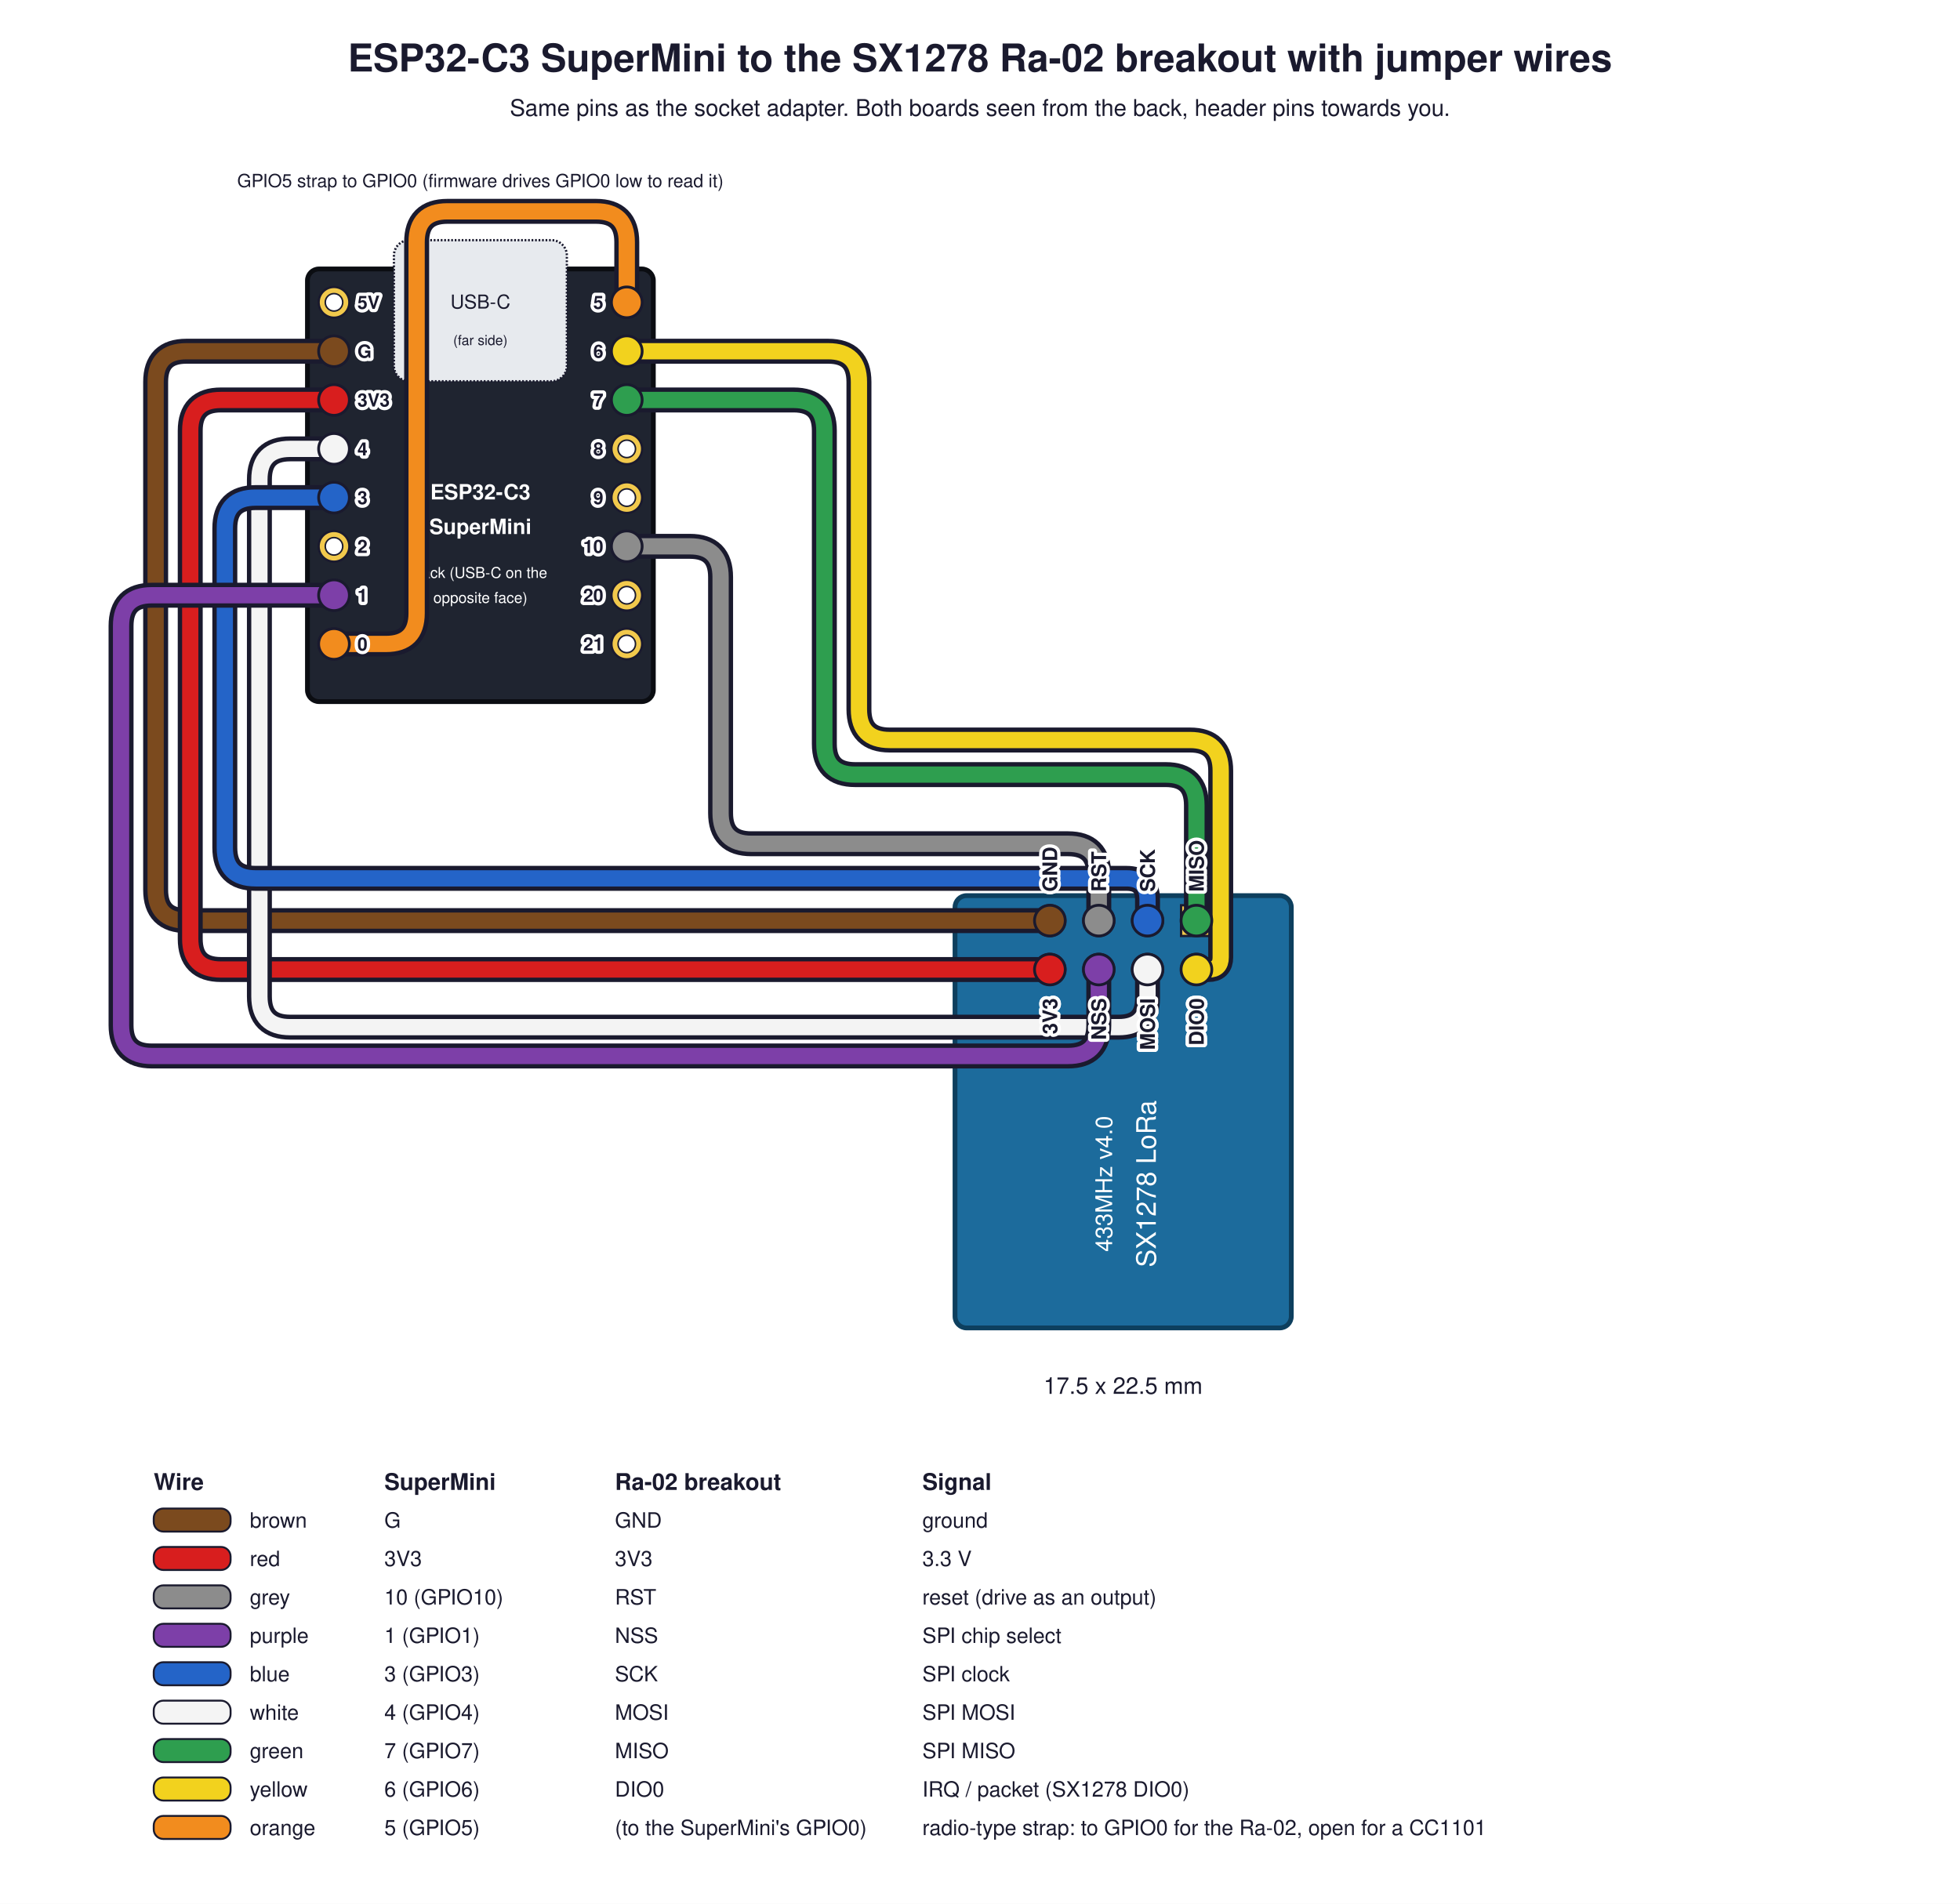
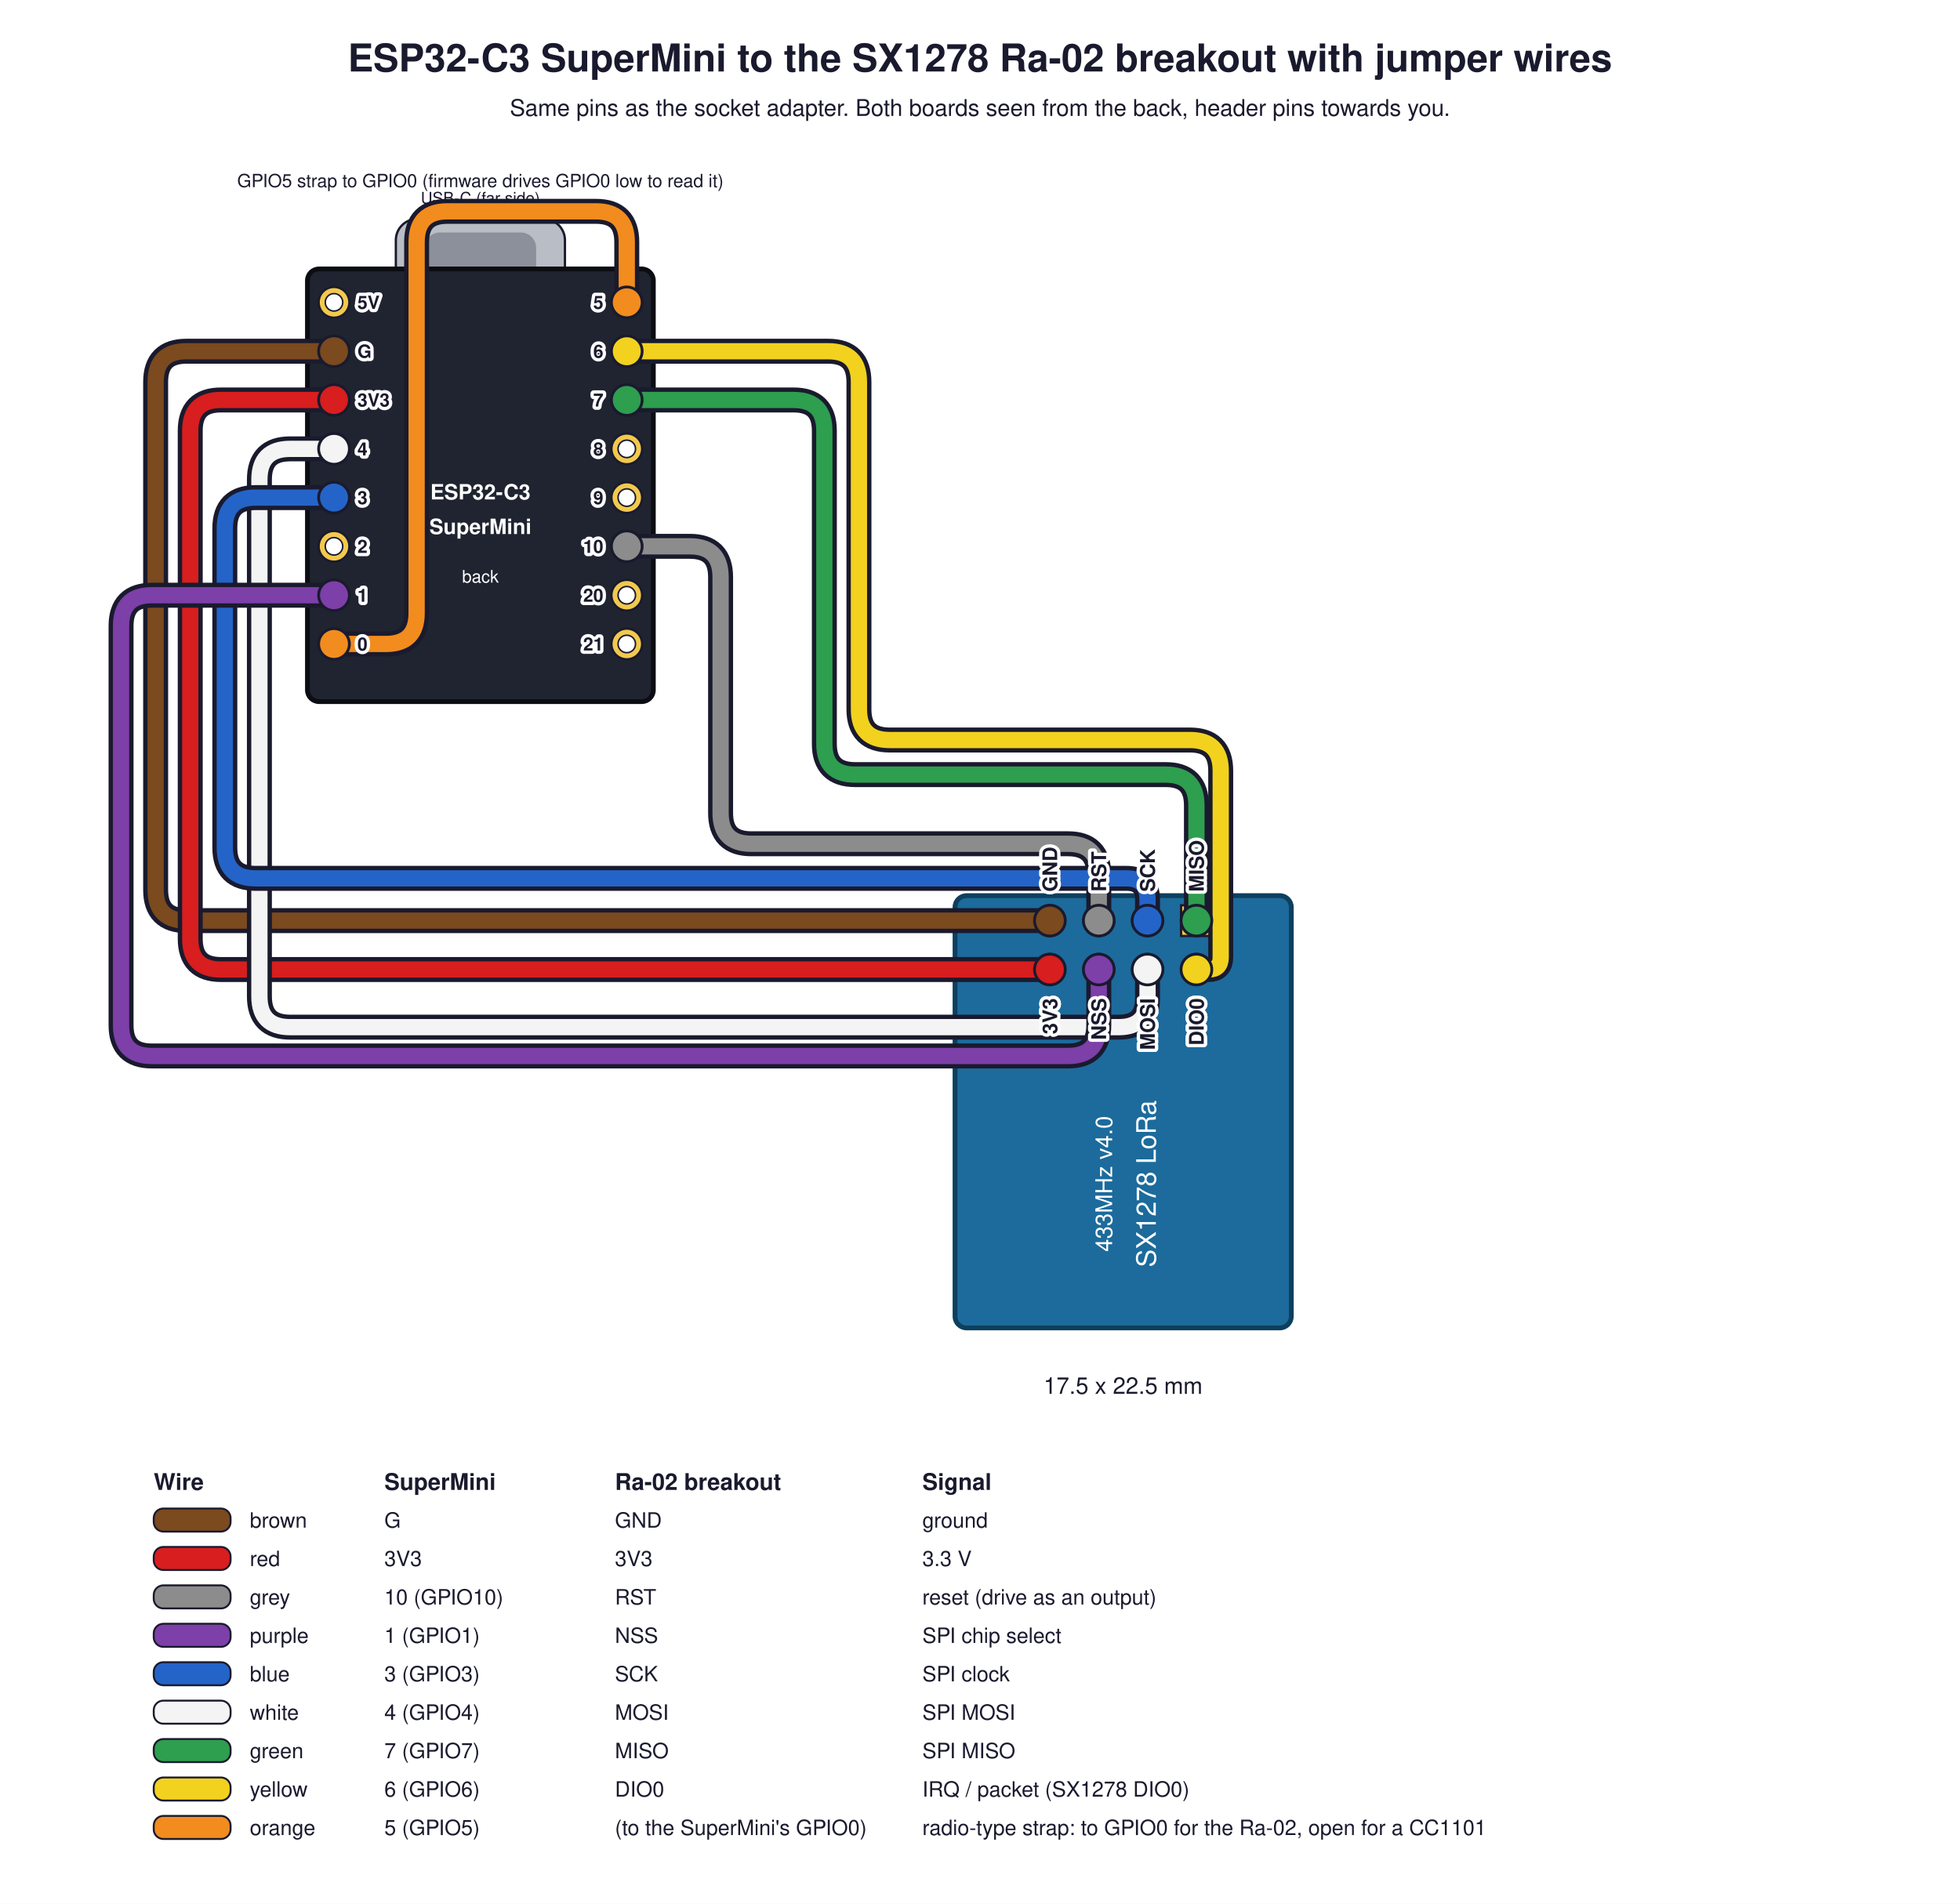
<svg xmlns="http://www.w3.org/2000/svg" width="1122" height="1090" viewBox="0 0 1122 1090">
  <rect width="100%" height="100%" fill="#ffffff" />
  <text x="561.0" y="33.0" font-size="22.0" font-family="Helvetica, Arial, sans-serif" font-weight="bold" fill="#1a1a2e" text-anchor="middle" dy="0.36em">ESP32-C3 SuperMini to the SX1278 Ra-02 breakout with jumper wires</text>
  <text x="561.0" y="61.6" font-size="13.2" font-family="Helvetica, Arial, sans-serif" fill="#1a1a2e" text-anchor="middle" dy="0.36em">Same pins as the socket adapter. Both boards seen from the back, header pins towards you.</text>
  <g transform="translate(546.7 512.8)">
    <text x="96.2" y="0.0" font-size="0.0" font-family="Helvetica, Arial, sans-serif" font-weight="bold" fill="#1a1a2e" text-anchor="middle" />
    <rect x="0.0" y="0.0" width="192.5" height="247.5" rx="6.6" fill="#1c6b9c" stroke="#0d3f5e" stroke-width="2.75" />
    <text x="96.2" y="280.5" font-size="13.2" font-family="Helvetica, Arial, sans-serif" font-weight="normal" fill="#1a1a2e" text-anchor="middle" dy="0.36em">17.5 x 22.5 mm</text>
    <text x="109.4" y="165.0" font-size="15.4" font-family="Helvetica, Arial, sans-serif" font-weight="normal" fill="#ffffff" text-anchor="middle" dy="0.36em" transform="rotate(-90 109.4 165.0)">SX1278 LoRa</text>
    <text x="85.2" y="165.0" font-size="13.2" font-family="Helvetica, Arial, sans-serif" font-weight="normal" fill="#ffffff" text-anchor="middle" dy="0.36em" transform="rotate(-90 85.2 165.0)">433MHz v4.0</text>
    <rect x="129.4" y="5.5" width="17.6" height="17.6" rx="0.0" fill="#f2c94c" stroke="#1a1a2e" stroke-width="1.32" />
    <circle cx="138.2" cy="14.3" r="5.0" fill="#ffffff" stroke="#1a1a2e" stroke-width="0.88" />
    <text x="138.2" y="14.3" font-size="8.2" font-family="Helvetica, Arial, sans-serif" font-weight="bold" fill="#1a1a2e" text-anchor="middle" dy="0.36em">1</text>
    <text x="138.2" y="-2.2" font-size="11.6" font-family="Helvetica, Arial, sans-serif" font-weight="bold" fill="#1a1a2e" text-anchor="start" dy="0.36em" transform="rotate(-90 138.2 -2.2)" stroke="#ffffff" stroke-width="3.8" paint-order="stroke" stroke-linejoin="round">MISO</text>
    <circle cx="138.2" cy="42.2" r="8.8" fill="#f2c94c" stroke="#1a1a2e" stroke-width="1.32" />
    <circle cx="138.2" cy="42.2" r="5.0" fill="#ffffff" stroke="#1a1a2e" stroke-width="0.88" />
    <text x="138.2" y="42.2" font-size="8.2" font-family="Helvetica, Arial, sans-serif" font-weight="bold" fill="#1a1a2e" text-anchor="middle" dy="0.36em">2</text>
    <text x="138.2" y="58.7" font-size="11.6" font-family="Helvetica, Arial, sans-serif" font-weight="bold" fill="#1a1a2e" text-anchor="end" dy="0.36em" transform="rotate(-90 138.2 58.7)" stroke="#ffffff" stroke-width="3.8" paint-order="stroke" stroke-linejoin="round">DIO0</text>
    <circle cx="110.2" cy="14.3" r="8.8" fill="#f2c94c" stroke="#1a1a2e" stroke-width="1.32" />
    <circle cx="110.2" cy="14.3" r="5.0" fill="#ffffff" stroke="#1a1a2e" stroke-width="0.88" />
    <text x="110.2" y="14.3" font-size="8.2" font-family="Helvetica, Arial, sans-serif" font-weight="bold" fill="#1a1a2e" text-anchor="middle" dy="0.36em">3</text>
    <text x="110.2" y="-2.2" font-size="11.6" font-family="Helvetica, Arial, sans-serif" font-weight="bold" fill="#1a1a2e" text-anchor="start" dy="0.36em" transform="rotate(-90 110.2 -2.2)" stroke="#ffffff" stroke-width="3.8" paint-order="stroke" stroke-linejoin="round">SCK</text>
    <circle cx="110.2" cy="42.2" r="8.8" fill="#f2c94c" stroke="#1a1a2e" stroke-width="1.32" />
    <circle cx="110.2" cy="42.2" r="5.0" fill="#ffffff" stroke="#1a1a2e" stroke-width="0.88" />
    <text x="110.2" y="42.2" font-size="8.2" font-family="Helvetica, Arial, sans-serif" font-weight="bold" fill="#1a1a2e" text-anchor="middle" dy="0.36em">4</text>
    <text x="110.2" y="58.7" font-size="11.6" font-family="Helvetica, Arial, sans-serif" font-weight="bold" fill="#1a1a2e" text-anchor="end" dy="0.36em" transform="rotate(-90 110.2 58.7)" stroke="#ffffff" stroke-width="3.8" paint-order="stroke" stroke-linejoin="round">MOSI</text>
    <circle cx="82.3" cy="14.3" r="8.8" fill="#f2c94c" stroke="#1a1a2e" stroke-width="1.32" />
    <circle cx="82.3" cy="14.3" r="5.0" fill="#ffffff" stroke="#1a1a2e" stroke-width="0.88" />
    <text x="82.3" y="14.3" font-size="8.2" font-family="Helvetica, Arial, sans-serif" font-weight="bold" fill="#1a1a2e" text-anchor="middle" dy="0.36em">5</text>
    <text x="82.3" y="-2.2" font-size="11.6" font-family="Helvetica, Arial, sans-serif" font-weight="bold" fill="#1a1a2e" text-anchor="start" dy="0.36em" transform="rotate(-90 82.3 -2.2)" stroke="#ffffff" stroke-width="3.8" paint-order="stroke" stroke-linejoin="round">RST</text>
    <circle cx="82.3" cy="42.2" r="8.8" fill="#f2c94c" stroke="#1a1a2e" stroke-width="1.32" />
    <circle cx="82.3" cy="42.2" r="5.0" fill="#ffffff" stroke="#1a1a2e" stroke-width="0.88" />
    <text x="82.3" y="42.2" font-size="8.2" font-family="Helvetica, Arial, sans-serif" font-weight="bold" fill="#1a1a2e" text-anchor="middle" dy="0.36em">6</text>
    <text x="82.3" y="58.7" font-size="11.6" font-family="Helvetica, Arial, sans-serif" font-weight="bold" fill="#1a1a2e" text-anchor="end" dy="0.36em" transform="rotate(-90 82.3 58.7)" stroke="#ffffff" stroke-width="3.8" paint-order="stroke" stroke-linejoin="round">NSS</text>
    <circle cx="54.3" cy="14.3" r="8.8" fill="#f2c94c" stroke="#1a1a2e" stroke-width="1.32" />
    <circle cx="54.3" cy="14.3" r="5.0" fill="#ffffff" stroke="#1a1a2e" stroke-width="0.88" />
    <text x="54.3" y="14.3" font-size="8.2" font-family="Helvetica, Arial, sans-serif" font-weight="bold" fill="#1a1a2e" text-anchor="middle" dy="0.36em">7</text>
    <text x="54.3" y="-2.2" font-size="11.6" font-family="Helvetica, Arial, sans-serif" font-weight="bold" fill="#1a1a2e" text-anchor="start" dy="0.36em" transform="rotate(-90 54.3 -2.2)" stroke="#ffffff" stroke-width="3.8" paint-order="stroke" stroke-linejoin="round">GND</text>
    <circle cx="54.3" cy="42.2" r="8.8" fill="#f2c94c" stroke="#1a1a2e" stroke-width="1.32" />
    <circle cx="54.3" cy="42.2" r="5.0" fill="#ffffff" stroke="#1a1a2e" stroke-width="0.88" />
    <text x="54.3" y="42.2" font-size="8.2" font-family="Helvetica, Arial, sans-serif" font-weight="bold" fill="#1a1a2e" text-anchor="middle" dy="0.36em">8</text>
    <text x="54.3" y="58.7" font-size="11.6" font-family="Helvetica, Arial, sans-serif" font-weight="bold" fill="#1a1a2e" text-anchor="end" dy="0.36em" transform="rotate(-90 54.3 58.7)" stroke="#ffffff" stroke-width="3.8" paint-order="stroke" stroke-linejoin="round">3V3</text>
  </g>
  <g transform="translate(176.0 154.0)">
    <text x="99.0" y="0.0" font-size="0.0" font-family="Helvetica, Arial, sans-serif" font-weight="bold" fill="#1a1a2e" text-anchor="middle" />
+     <rect x="50.6" y="-28.6" width="96.8" height="57.2" rx="12.1" fill="#b9bdc5" stroke="#1a1a2e" stroke-width="1.32" />
+     <rect x="67.1" y="-20.9" width="63.8" height="49.5" rx="8.8" fill="#8b909a" stroke="none" stroke-width="0.00" />
    <rect x="0.0" y="0.0" width="198.0" height="247.7" rx="6.6" fill="#1f2430" stroke="#0b0d12" stroke-width="2.75" />
-     <rect x="49.5" y="-16.5" width="99.0" height="80.8" rx="8.8" fill="#e7eaee" stroke="#1a1a2e" stroke-width="1.32" stroke-dasharray="1 1" />
-     <text x="99.0" y="18.7" font-size="11.0" font-family="Helvetica, Arial, sans-serif" font-weight="normal" fill="#1a1a2e" text-anchor="middle" dy="0.36em">USB-C</text>
-     <text x="99.0" y="40.7" font-size="7.9" font-family="Helvetica, Arial, sans-serif" font-weight="normal" fill="#1a1a2e" text-anchor="middle" dy="0.36em">(far side)</text>
+     <text x="99.0" y="-40.7" font-size="9.3" font-family="Helvetica, Arial, sans-serif" font-weight="normal" fill="#1a1a2e" text-anchor="middle" dy="0.36em">USB-C (far side)</text>
    <text x="99.0" y="127.6" font-size="12.1" font-family="Helvetica, Arial, sans-serif" font-weight="bold" fill="#ffffff" text-anchor="middle" dy="0.36em">ESP32-C3</text>
    <text x="99.0" y="147.4" font-size="12.1" font-family="Helvetica, Arial, sans-serif" font-weight="bold" fill="#ffffff" text-anchor="middle" dy="0.36em">SuperMini</text>
-     <text x="99.0" y="173.8" font-size="8.6" font-family="Helvetica, Arial, sans-serif" font-weight="normal" fill="#ffffff" text-anchor="middle" dy="0.36em">back (USB-C on the</text>
-     <text x="99.0" y="188.1" font-size="8.6" font-family="Helvetica, Arial, sans-serif" font-weight="normal" fill="#ffffff" text-anchor="middle" dy="0.36em">opposite face)</text>
+     <text x="99.0" y="176.0" font-size="9.9" font-family="Helvetica, Arial, sans-serif" font-weight="normal" fill="#ffffff" text-anchor="middle" dy="0.36em">back</text>
    <circle cx="182.8" cy="19.1" r="8.8" fill="#f2c94c" stroke="#1a1a2e" stroke-width="1.32" />
    <circle cx="182.8" cy="19.1" r="5.0" fill="#ffffff" stroke="#1a1a2e" stroke-width="0.88" />
    <text x="169.4" y="19.1" font-size="10.4" font-family="Helvetica, Arial, sans-serif" font-weight="bold" fill="#ffffff" text-anchor="end" dy="0.36em">5</text>
    <circle cx="15.2" cy="19.1" r="8.8" fill="#f2c94c" stroke="#1a1a2e" stroke-width="1.32" />
    <circle cx="15.2" cy="19.1" r="5.0" fill="#ffffff" stroke="#1a1a2e" stroke-width="0.88" />
    <text x="28.6" y="19.1" font-size="10.4" font-family="Helvetica, Arial, sans-serif" font-weight="bold" fill="#ffffff" text-anchor="start" dy="0.36em">5V</text>
    <circle cx="182.8" cy="47.1" r="8.8" fill="#f2c94c" stroke="#1a1a2e" stroke-width="1.32" />
    <circle cx="182.8" cy="47.1" r="5.0" fill="#ffffff" stroke="#1a1a2e" stroke-width="0.88" />
    <text x="169.4" y="47.1" font-size="10.4" font-family="Helvetica, Arial, sans-serif" font-weight="bold" fill="#ffffff" text-anchor="end" dy="0.36em">6</text>
    <circle cx="15.2" cy="47.1" r="8.8" fill="#f2c94c" stroke="#1a1a2e" stroke-width="1.32" />
    <circle cx="15.2" cy="47.1" r="5.0" fill="#ffffff" stroke="#1a1a2e" stroke-width="0.88" />
    <text x="28.6" y="47.1" font-size="10.4" font-family="Helvetica, Arial, sans-serif" font-weight="bold" fill="#ffffff" text-anchor="start" dy="0.36em">G</text>
    <circle cx="182.8" cy="75.0" r="8.8" fill="#f2c94c" stroke="#1a1a2e" stroke-width="1.32" />
    <circle cx="182.8" cy="75.0" r="5.0" fill="#ffffff" stroke="#1a1a2e" stroke-width="0.88" />
    <text x="169.4" y="75.0" font-size="10.4" font-family="Helvetica, Arial, sans-serif" font-weight="bold" fill="#ffffff" text-anchor="end" dy="0.36em">7</text>
    <circle cx="15.2" cy="75.0" r="8.8" fill="#f2c94c" stroke="#1a1a2e" stroke-width="1.32" />
    <circle cx="15.2" cy="75.0" r="5.0" fill="#ffffff" stroke="#1a1a2e" stroke-width="0.88" />
    <text x="28.6" y="75.0" font-size="10.4" font-family="Helvetica, Arial, sans-serif" font-weight="bold" fill="#ffffff" text-anchor="start" dy="0.36em">3V3</text>
    <circle cx="182.8" cy="103.0" r="8.8" fill="#f2c94c" stroke="#1a1a2e" stroke-width="1.32" />
    <circle cx="182.8" cy="103.0" r="5.0" fill="#ffffff" stroke="#1a1a2e" stroke-width="0.88" />
    <text x="169.4" y="103.0" font-size="10.4" font-family="Helvetica, Arial, sans-serif" font-weight="bold" fill="#ffffff" text-anchor="end" dy="0.36em">8</text>
    <circle cx="15.2" cy="103.0" r="8.8" fill="#f2c94c" stroke="#1a1a2e" stroke-width="1.32" />
    <circle cx="15.2" cy="103.0" r="5.0" fill="#ffffff" stroke="#1a1a2e" stroke-width="0.88" />
    <text x="28.6" y="103.0" font-size="10.4" font-family="Helvetica, Arial, sans-serif" font-weight="bold" fill="#ffffff" text-anchor="start" dy="0.36em">4</text>
    <circle cx="182.8" cy="130.9" r="8.8" fill="#f2c94c" stroke="#1a1a2e" stroke-width="1.32" />
    <circle cx="182.8" cy="130.9" r="5.0" fill="#ffffff" stroke="#1a1a2e" stroke-width="0.88" />
    <text x="169.4" y="130.9" font-size="10.4" font-family="Helvetica, Arial, sans-serif" font-weight="bold" fill="#ffffff" text-anchor="end" dy="0.36em">9</text>
    <circle cx="15.2" cy="130.9" r="8.8" fill="#f2c94c" stroke="#1a1a2e" stroke-width="1.32" />
    <circle cx="15.2" cy="130.9" r="5.0" fill="#ffffff" stroke="#1a1a2e" stroke-width="0.88" />
    <text x="28.6" y="130.9" font-size="10.4" font-family="Helvetica, Arial, sans-serif" font-weight="bold" fill="#ffffff" text-anchor="start" dy="0.36em">3</text>
    <circle cx="182.8" cy="158.8" r="8.8" fill="#f2c94c" stroke="#1a1a2e" stroke-width="1.32" />
    <circle cx="182.8" cy="158.8" r="5.0" fill="#ffffff" stroke="#1a1a2e" stroke-width="0.88" />
    <text x="169.4" y="158.8" font-size="10.4" font-family="Helvetica, Arial, sans-serif" font-weight="bold" fill="#ffffff" text-anchor="end" dy="0.36em">10</text>
    <circle cx="15.2" cy="158.8" r="8.8" fill="#f2c94c" stroke="#1a1a2e" stroke-width="1.32" />
    <circle cx="15.2" cy="158.8" r="5.0" fill="#ffffff" stroke="#1a1a2e" stroke-width="0.88" />
    <text x="28.6" y="158.8" font-size="10.4" font-family="Helvetica, Arial, sans-serif" font-weight="bold" fill="#ffffff" text-anchor="start" dy="0.36em">2</text>
    <circle cx="182.8" cy="186.8" r="8.8" fill="#f2c94c" stroke="#1a1a2e" stroke-width="1.32" />
    <circle cx="182.8" cy="186.8" r="5.0" fill="#ffffff" stroke="#1a1a2e" stroke-width="0.88" />
    <text x="169.4" y="186.8" font-size="10.4" font-family="Helvetica, Arial, sans-serif" font-weight="bold" fill="#ffffff" text-anchor="end" dy="0.36em">20</text>
    <circle cx="15.2" cy="186.8" r="8.8" fill="#f2c94c" stroke="#1a1a2e" stroke-width="1.32" />
    <circle cx="15.2" cy="186.8" r="5.0" fill="#ffffff" stroke="#1a1a2e" stroke-width="0.88" />
    <text x="28.6" y="186.8" font-size="10.4" font-family="Helvetica, Arial, sans-serif" font-weight="bold" fill="#ffffff" text-anchor="start" dy="0.36em">1</text>
    <circle cx="182.8" cy="214.7" r="8.8" fill="#f2c94c" stroke="#1a1a2e" stroke-width="1.32" />
    <circle cx="182.8" cy="214.7" r="5.0" fill="#ffffff" stroke="#1a1a2e" stroke-width="0.88" />
    <text x="169.4" y="214.7" font-size="10.4" font-family="Helvetica, Arial, sans-serif" font-weight="bold" fill="#ffffff" text-anchor="end" dy="0.36em">21</text>
    <circle cx="15.2" cy="214.7" r="8.8" fill="#f2c94c" stroke="#1a1a2e" stroke-width="1.32" />
    <circle cx="15.2" cy="214.7" r="5.0" fill="#ffffff" stroke="#1a1a2e" stroke-width="0.88" />
    <text x="28.6" y="214.7" font-size="10.4" font-family="Helvetica, Arial, sans-serif" font-weight="bold" fill="#ffffff" text-anchor="start" dy="0.36em">0</text>
  </g>
  <path d="M 358.8 201.1 L 474.1 201.1 Q 491.7 201.1 491.7 218.7 L 491.7 406.1 Q 491.7 423.7 509.3 423.7 L 681.2 423.7 Q 698.8 423.7 698.8 441.3 L 698.8 548.1 Q 698.8 555.1 691.8 555.1 L 684.9 555.1" fill="none" stroke="#1a1a2e" stroke-width="14.3" stroke-linecap="round" />
  <path d="M 358.8 201.1 L 474.1 201.1 Q 491.7 201.1 491.7 218.7 L 491.7 406.1 Q 491.7 423.7 509.3 423.7 L 681.2 423.7 Q 698.8 423.7 698.8 441.3 L 698.8 548.1 Q 698.8 555.1 691.8 555.1 L 684.9 555.1" fill="none" stroke="#f2d21e" stroke-width="9.3" stroke-linecap="round" />
  <circle cx="358.8" cy="201.1" r="8.8" fill="#f2d21e" stroke="#1a1a2e" stroke-width="1.6" />
  <circle cx="684.9" cy="555.1" r="8.8" fill="#f2d21e" stroke="#1a1a2e" stroke-width="1.6" />
  <path d="M 358.8 229.0 L 454.3 229.0 Q 471.9 229.0 471.9 246.6 L 471.9 425.9 Q 471.9 443.5 489.5 443.5 L 667.3 443.5 Q 684.9 443.5 684.9 461.1 L 684.9 527.1" fill="none" stroke="#1a1a2e" stroke-width="14.3" stroke-linecap="round" />
  <path d="M 358.8 229.0 L 454.3 229.0 Q 471.9 229.0 471.9 246.6 L 471.9 425.9 Q 471.9 443.5 489.5 443.5 L 667.3 443.5 Q 684.9 443.5 684.9 461.1 L 684.9 527.1" fill="none" stroke="#2e9e4f" stroke-width="9.3" stroke-linecap="round" />
  <circle cx="358.8" cy="229.0" r="8.8" fill="#2e9e4f" stroke="#1a1a2e" stroke-width="1.6" />
  <circle cx="684.9" cy="527.1" r="8.8" fill="#2e9e4f" stroke="#1a1a2e" stroke-width="1.6" />
  <path d="M 358.8 312.8 L 394.9 312.8 Q 412.5 312.8 412.5 330.4 L 412.5 465.5 Q 412.5 483.1 430.1 483.1 L 611.4 483.1 Q 629.0 483.1 629.0 500.7 L 629.0 527.1" fill="none" stroke="#1a1a2e" stroke-width="14.3" stroke-linecap="round" />
  <path d="M 358.8 312.8 L 394.9 312.8 Q 412.5 312.8 412.5 330.4 L 412.5 465.5 Q 412.5 483.1 430.1 483.1 L 611.4 483.1 Q 629.0 483.1 629.0 500.7 L 629.0 527.1" fill="none" stroke="#8c8c8c" stroke-width="9.3" stroke-linecap="round" />
  <circle cx="358.8" cy="312.8" r="8.8" fill="#8c8c8c" stroke="#1a1a2e" stroke-width="1.6" />
  <circle cx="629.0" cy="527.1" r="8.8" fill="#8c8c8c" stroke="#1a1a2e" stroke-width="1.6" />
  <path d="M 191.2 201.1 L 106.7 201.1 Q 89.1 201.1 89.1 218.7 L 89.1 509.5 Q 89.1 527.1 106.7 527.1 L 601.0 527.1" fill="none" stroke="#1a1a2e" stroke-width="14.3" stroke-linecap="round" />
  <path d="M 191.2 201.1 L 106.7 201.1 Q 89.1 201.1 89.1 218.7 L 89.1 509.5 Q 89.1 527.1 106.7 527.1 L 601.0 527.1" fill="none" stroke="#7b4a1e" stroke-width="9.3" stroke-linecap="round" />
  <circle cx="191.2" cy="201.1" r="8.8" fill="#7b4a1e" stroke="#1a1a2e" stroke-width="1.6" />
  <circle cx="601.0" cy="527.1" r="8.8" fill="#7b4a1e" stroke="#1a1a2e" stroke-width="1.6" />
  <path d="M 191.2 229.0 L 126.5 229.0 Q 108.9 229.0 108.9 246.6 L 108.9 537.5 Q 108.9 555.1 126.5 555.1 L 601.0 555.1" fill="none" stroke="#1a1a2e" stroke-width="14.3" stroke-linecap="round" />
  <path d="M 191.2 229.0 L 126.5 229.0 Q 108.9 229.0 108.9 246.6 L 108.9 537.5 Q 108.9 555.1 126.5 555.1 L 601.0 555.1" fill="none" stroke="#d81e1e" stroke-width="9.3" stroke-linecap="round" />
  <circle cx="191.2" cy="229.0" r="8.8" fill="#d81e1e" stroke="#1a1a2e" stroke-width="1.6" />
  <circle cx="601.0" cy="555.1" r="8.8" fill="#d81e1e" stroke="#1a1a2e" stroke-width="1.6" />
  <path d="M 191.2 257.0 L 166.1 257.0 Q 148.5 257.0 148.5 274.6 L 148.5 570.5 Q 148.5 588.1 166.1 588.1 L 640.4 588.1 Q 656.9 588.1 656.9 571.6 L 656.9 555.1" fill="none" stroke="#1a1a2e" stroke-width="14.3" stroke-linecap="round" />
  <path d="M 191.2 257.0 L 166.1 257.0 Q 148.5 257.0 148.5 274.6 L 148.5 570.5 Q 148.5 588.1 166.1 588.1 L 640.4 588.1 Q 656.9 588.1 656.9 571.6 L 656.9 555.1" fill="none" stroke="#f4f4f4" stroke-width="9.3" stroke-linecap="round" />
  <circle cx="191.2" cy="257.0" r="8.8" fill="#f4f4f4" stroke="#1a1a2e" stroke-width="1.6" />
  <circle cx="656.9" cy="555.1" r="8.8" fill="#f4f4f4" stroke="#1a1a2e" stroke-width="1.6" />
  <path d="M 191.2 284.9 L 146.3 284.9 Q 128.7 284.9 128.7 302.5 L 128.7 485.3 Q 128.7 502.9 146.3 502.9 L 644.8 502.9 Q 656.9 502.9 656.9 515.0 L 656.9 527.1" fill="none" stroke="#1a1a2e" stroke-width="14.3" stroke-linecap="round" />
  <path d="M 191.2 284.9 L 146.3 284.9 Q 128.7 284.9 128.7 302.5 L 128.7 485.3 Q 128.7 502.9 146.3 502.9 L 644.8 502.9 Q 656.9 502.9 656.9 515.0 L 656.9 527.1" fill="none" stroke="#2464c8" stroke-width="9.3" stroke-linecap="round" />
  <circle cx="191.2" cy="284.9" r="8.8" fill="#2464c8" stroke="#1a1a2e" stroke-width="1.6" />
  <circle cx="656.9" cy="527.1" r="8.8" fill="#2464c8" stroke="#1a1a2e" stroke-width="1.6" />
  <path d="M 191.2 340.8 L 86.9 340.8 Q 69.3 340.8 69.3 358.4 L 69.3 587.0 Q 69.3 604.6 86.9 604.6 L 611.4 604.6 Q 629.0 604.6 629.0 587.0 L 629.0 555.1" fill="none" stroke="#1a1a2e" stroke-width="14.3" stroke-linecap="round" />
  <path d="M 191.2 340.8 L 86.9 340.8 Q 69.3 340.8 69.3 358.4 L 69.3 587.0 Q 69.3 604.6 86.9 604.6 L 611.4 604.6 Q 629.0 604.6 629.0 587.0 L 629.0 555.1" fill="none" stroke="#7d3fa8" stroke-width="9.3" stroke-linecap="round" />
  <circle cx="191.2" cy="340.8" r="8.8" fill="#7d3fa8" stroke="#1a1a2e" stroke-width="1.6" />
  <circle cx="629.0" cy="555.1" r="8.8" fill="#7d3fa8" stroke="#1a1a2e" stroke-width="1.6" />
  <path d="M 358.8 173.1 L 358.8 138.6 Q 358.8 121.0 341.2 121.0 L 256.1 121.0 Q 238.5 121.0 238.5 138.6 L 238.5 351.1 Q 238.5 368.7 220.9 368.7 L 191.2 368.7" fill="none" stroke="#1a1a2e" stroke-width="14.3" stroke-linecap="round" />
  <path d="M 358.8 173.1 L 358.8 138.6 Q 358.8 121.0 341.2 121.0 L 256.1 121.0 Q 238.5 121.0 238.5 138.6 L 238.5 351.1 Q 238.5 368.7 220.9 368.7 L 191.2 368.7" fill="none" stroke="#f28c1e" stroke-width="9.3" stroke-linecap="round" />
  <circle cx="358.8" cy="173.1" r="8.8" fill="#f28c1e" stroke="#1a1a2e" stroke-width="1.6" />
  <circle cx="191.2" cy="368.7" r="8.8" fill="#f28c1e" stroke="#1a1a2e" stroke-width="1.6" />
  <text x="275.0" y="103.4" font-size="10.4" font-family="Helvetica, Arial, sans-serif" fill="#1a1a2e" text-anchor="middle" dy="0.36em">GPIO5 strap to GPIO0 (firmware drives GPIO0 low to read it)</text>
  <g transform="translate(546.7 512.8)">
    <text x="96.2" y="0.0" font-size="0.0" font-family="Helvetica, Arial, sans-serif" font-weight="bold" fill="#1a1a2e" text-anchor="middle" />
    <text x="54.3" y="-2.2" font-size="11.6" font-family="Helvetica, Arial, sans-serif" font-weight="bold" fill="#1a1a2e" text-anchor="start" dy="0.36em" transform="rotate(-90 54.3 -2.2)" stroke="#ffffff" stroke-width="3.8" paint-order="stroke" stroke-linejoin="round">GND</text>
    <text x="54.3" y="58.7" font-size="11.6" font-family="Helvetica, Arial, sans-serif" font-weight="bold" fill="#1a1a2e" text-anchor="end" dy="0.36em" transform="rotate(-90 54.3 58.7)" stroke="#ffffff" stroke-width="3.8" paint-order="stroke" stroke-linejoin="round">3V3</text>
    <text x="82.3" y="-2.2" font-size="11.6" font-family="Helvetica, Arial, sans-serif" font-weight="bold" fill="#1a1a2e" text-anchor="start" dy="0.36em" transform="rotate(-90 82.3 -2.2)" stroke="#ffffff" stroke-width="3.8" paint-order="stroke" stroke-linejoin="round">RST</text>
    <text x="82.3" y="58.7" font-size="11.6" font-family="Helvetica, Arial, sans-serif" font-weight="bold" fill="#1a1a2e" text-anchor="end" dy="0.36em" transform="rotate(-90 82.3 58.7)" stroke="#ffffff" stroke-width="3.8" paint-order="stroke" stroke-linejoin="round">NSS</text>
    <text x="110.2" y="-2.2" font-size="11.6" font-family="Helvetica, Arial, sans-serif" font-weight="bold" fill="#1a1a2e" text-anchor="start" dy="0.36em" transform="rotate(-90 110.2 -2.2)" stroke="#ffffff" stroke-width="3.8" paint-order="stroke" stroke-linejoin="round">SCK</text>
    <text x="110.2" y="58.7" font-size="11.6" font-family="Helvetica, Arial, sans-serif" font-weight="bold" fill="#1a1a2e" text-anchor="end" dy="0.36em" transform="rotate(-90 110.2 58.7)" stroke="#ffffff" stroke-width="3.8" paint-order="stroke" stroke-linejoin="round">MOSI</text>
    <text x="138.2" y="-2.2" font-size="11.6" font-family="Helvetica, Arial, sans-serif" font-weight="bold" fill="#1a1a2e" text-anchor="start" dy="0.36em" transform="rotate(-90 138.2 -2.2)" stroke="#ffffff" stroke-width="3.8" paint-order="stroke" stroke-linejoin="round">MISO</text>
    <text x="138.2" y="58.7" font-size="11.6" font-family="Helvetica, Arial, sans-serif" font-weight="bold" fill="#1a1a2e" text-anchor="end" dy="0.36em" transform="rotate(-90 138.2 58.7)" stroke="#ffffff" stroke-width="3.8" paint-order="stroke" stroke-linejoin="round">DIO0</text>
  </g>
  <g transform="translate(176.0 154.0)">
    <text x="99.0" y="0.0" font-size="0.0" font-family="Helvetica, Arial, sans-serif" font-weight="bold" fill="#1a1a2e" text-anchor="middle" />
    <text x="169.4" y="19.1" font-size="10.4" font-family="Helvetica, Arial, sans-serif" font-weight="bold" fill="#1a1a2e" text-anchor="end" dy="0.36em" stroke="#ffffff" stroke-width="3.8" paint-order="stroke" stroke-linejoin="round">5</text>
    <text x="28.6" y="19.1" font-size="10.4" font-family="Helvetica, Arial, sans-serif" font-weight="bold" fill="#1a1a2e" text-anchor="start" dy="0.36em" stroke="#ffffff" stroke-width="3.8" paint-order="stroke" stroke-linejoin="round">5V</text>
    <text x="169.4" y="47.1" font-size="10.4" font-family="Helvetica, Arial, sans-serif" font-weight="bold" fill="#1a1a2e" text-anchor="end" dy="0.36em" stroke="#ffffff" stroke-width="3.8" paint-order="stroke" stroke-linejoin="round">6</text>
    <text x="28.6" y="47.1" font-size="10.4" font-family="Helvetica, Arial, sans-serif" font-weight="bold" fill="#1a1a2e" text-anchor="start" dy="0.36em" stroke="#ffffff" stroke-width="3.8" paint-order="stroke" stroke-linejoin="round">G</text>
    <text x="169.4" y="75.0" font-size="10.4" font-family="Helvetica, Arial, sans-serif" font-weight="bold" fill="#1a1a2e" text-anchor="end" dy="0.36em" stroke="#ffffff" stroke-width="3.8" paint-order="stroke" stroke-linejoin="round">7</text>
    <text x="28.6" y="75.0" font-size="10.4" font-family="Helvetica, Arial, sans-serif" font-weight="bold" fill="#1a1a2e" text-anchor="start" dy="0.36em" stroke="#ffffff" stroke-width="3.8" paint-order="stroke" stroke-linejoin="round">3V3</text>
    <text x="169.4" y="103.0" font-size="10.4" font-family="Helvetica, Arial, sans-serif" font-weight="bold" fill="#1a1a2e" text-anchor="end" dy="0.36em" stroke="#ffffff" stroke-width="3.8" paint-order="stroke" stroke-linejoin="round">8</text>
    <text x="28.6" y="103.0" font-size="10.4" font-family="Helvetica, Arial, sans-serif" font-weight="bold" fill="#1a1a2e" text-anchor="start" dy="0.36em" stroke="#ffffff" stroke-width="3.8" paint-order="stroke" stroke-linejoin="round">4</text>
    <text x="169.4" y="130.9" font-size="10.4" font-family="Helvetica, Arial, sans-serif" font-weight="bold" fill="#1a1a2e" text-anchor="end" dy="0.36em" stroke="#ffffff" stroke-width="3.8" paint-order="stroke" stroke-linejoin="round">9</text>
    <text x="28.6" y="130.9" font-size="10.4" font-family="Helvetica, Arial, sans-serif" font-weight="bold" fill="#1a1a2e" text-anchor="start" dy="0.36em" stroke="#ffffff" stroke-width="3.8" paint-order="stroke" stroke-linejoin="round">3</text>
    <text x="169.4" y="158.8" font-size="10.4" font-family="Helvetica, Arial, sans-serif" font-weight="bold" fill="#1a1a2e" text-anchor="end" dy="0.36em" stroke="#ffffff" stroke-width="3.8" paint-order="stroke" stroke-linejoin="round">10</text>
    <text x="28.6" y="158.8" font-size="10.4" font-family="Helvetica, Arial, sans-serif" font-weight="bold" fill="#1a1a2e" text-anchor="start" dy="0.36em" stroke="#ffffff" stroke-width="3.8" paint-order="stroke" stroke-linejoin="round">2</text>
    <text x="169.4" y="186.8" font-size="10.4" font-family="Helvetica, Arial, sans-serif" font-weight="bold" fill="#1a1a2e" text-anchor="end" dy="0.36em" stroke="#ffffff" stroke-width="3.8" paint-order="stroke" stroke-linejoin="round">20</text>
    <text x="28.6" y="186.8" font-size="10.4" font-family="Helvetica, Arial, sans-serif" font-weight="bold" fill="#1a1a2e" text-anchor="start" dy="0.36em" stroke="#ffffff" stroke-width="3.8" paint-order="stroke" stroke-linejoin="round">1</text>
    <text x="169.4" y="214.7" font-size="10.4" font-family="Helvetica, Arial, sans-serif" font-weight="bold" fill="#1a1a2e" text-anchor="end" dy="0.36em" stroke="#ffffff" stroke-width="3.8" paint-order="stroke" stroke-linejoin="round">21</text>
    <text x="28.6" y="214.7" font-size="10.4" font-family="Helvetica, Arial, sans-serif" font-weight="bold" fill="#1a1a2e" text-anchor="start" dy="0.36em" stroke="#ffffff" stroke-width="3.8" paint-order="stroke" stroke-linejoin="round">0</text>
  </g>
  <text x="88.0" y="848.3" font-size="13.2" font-family="Helvetica, Arial, sans-serif" font-weight="bold" fill="#1a1a2e" dy="0.36em">Wire</text>
  <text x="220.0" y="848.3" font-size="13.2" font-family="Helvetica, Arial, sans-serif" font-weight="bold" fill="#1a1a2e" dy="0.36em">SuperMini</text>
  <text x="352.0" y="848.3" font-size="13.2" font-family="Helvetica, Arial, sans-serif" font-weight="bold" fill="#1a1a2e" dy="0.36em">Ra-02 breakout</text>
  <text x="528.0" y="848.3" font-size="13.2" font-family="Helvetica, Arial, sans-serif" font-weight="bold" fill="#1a1a2e" dy="0.36em">Signal</text>
  <rect x="88.0" y="863.7" width="44.0" height="13.2" fill="#7b4a1e" stroke="#1a1a2e" stroke-width="1.1" rx="5.5" />
  <text x="143.0" y="870.3" font-size="12.1" font-family="Helvetica, Arial, sans-serif" fill="#1a1a2e" dy="0.36em">brown</text>
  <text x="220.0" y="870.3" font-size="12.1" font-family="Helvetica, Arial, sans-serif" fill="#1a1a2e" dy="0.36em">G</text>
  <text x="352.0" y="870.3" font-size="12.1" font-family="Helvetica, Arial, sans-serif" fill="#1a1a2e" dy="0.36em">GND</text>
  <text x="528.0" y="870.3" font-size="12.1" font-family="Helvetica, Arial, sans-serif" fill="#1a1a2e" dy="0.36em">ground</text>
  <rect x="88.0" y="885.7" width="44.0" height="13.2" fill="#d81e1e" stroke="#1a1a2e" stroke-width="1.1" rx="5.5" />
  <text x="143.0" y="892.3" font-size="12.1" font-family="Helvetica, Arial, sans-serif" fill="#1a1a2e" dy="0.36em">red</text>
  <text x="220.0" y="892.3" font-size="12.1" font-family="Helvetica, Arial, sans-serif" fill="#1a1a2e" dy="0.36em">3V3</text>
  <text x="352.0" y="892.3" font-size="12.1" font-family="Helvetica, Arial, sans-serif" fill="#1a1a2e" dy="0.36em">3V3</text>
  <text x="528.0" y="892.3" font-size="12.1" font-family="Helvetica, Arial, sans-serif" fill="#1a1a2e" dy="0.36em">3.3 V</text>
  <rect x="88.0" y="907.7" width="44.0" height="13.2" fill="#8c8c8c" stroke="#1a1a2e" stroke-width="1.1" rx="5.5" />
  <text x="143.0" y="914.3" font-size="12.1" font-family="Helvetica, Arial, sans-serif" fill="#1a1a2e" dy="0.36em">grey</text>
  <text x="220.0" y="914.3" font-size="12.1" font-family="Helvetica, Arial, sans-serif" fill="#1a1a2e" dy="0.36em">10 (GPIO10)</text>
  <text x="352.0" y="914.3" font-size="12.1" font-family="Helvetica, Arial, sans-serif" fill="#1a1a2e" dy="0.36em">RST</text>
  <text x="528.0" y="914.3" font-size="12.1" font-family="Helvetica, Arial, sans-serif" fill="#1a1a2e" dy="0.36em">reset (drive as an output)</text>
  <rect x="88.0" y="929.7" width="44.0" height="13.2" fill="#7d3fa8" stroke="#1a1a2e" stroke-width="1.1" rx="5.5" />
  <text x="143.0" y="936.3" font-size="12.1" font-family="Helvetica, Arial, sans-serif" fill="#1a1a2e" dy="0.36em">purple</text>
  <text x="220.0" y="936.3" font-size="12.1" font-family="Helvetica, Arial, sans-serif" fill="#1a1a2e" dy="0.36em">1 (GPIO1)</text>
  <text x="352.0" y="936.3" font-size="12.1" font-family="Helvetica, Arial, sans-serif" fill="#1a1a2e" dy="0.36em">NSS</text>
  <text x="528.0" y="936.3" font-size="12.1" font-family="Helvetica, Arial, sans-serif" fill="#1a1a2e" dy="0.36em">SPI chip select</text>
  <rect x="88.0" y="951.7" width="44.0" height="13.2" fill="#2464c8" stroke="#1a1a2e" stroke-width="1.1" rx="5.5" />
  <text x="143.0" y="958.3" font-size="12.1" font-family="Helvetica, Arial, sans-serif" fill="#1a1a2e" dy="0.36em">blue</text>
  <text x="220.0" y="958.3" font-size="12.1" font-family="Helvetica, Arial, sans-serif" fill="#1a1a2e" dy="0.36em">3 (GPIO3)</text>
  <text x="352.0" y="958.3" font-size="12.1" font-family="Helvetica, Arial, sans-serif" fill="#1a1a2e" dy="0.36em">SCK</text>
  <text x="528.0" y="958.3" font-size="12.1" font-family="Helvetica, Arial, sans-serif" fill="#1a1a2e" dy="0.36em">SPI clock</text>
  <rect x="88.0" y="973.7" width="44.0" height="13.2" fill="#f4f4f4" stroke="#1a1a2e" stroke-width="1.1" rx="5.5" />
  <text x="143.0" y="980.3" font-size="12.1" font-family="Helvetica, Arial, sans-serif" fill="#1a1a2e" dy="0.36em">white</text>
  <text x="220.0" y="980.3" font-size="12.1" font-family="Helvetica, Arial, sans-serif" fill="#1a1a2e" dy="0.36em">4 (GPIO4)</text>
  <text x="352.0" y="980.3" font-size="12.1" font-family="Helvetica, Arial, sans-serif" fill="#1a1a2e" dy="0.36em">MOSI</text>
  <text x="528.0" y="980.3" font-size="12.1" font-family="Helvetica, Arial, sans-serif" fill="#1a1a2e" dy="0.36em">SPI MOSI</text>
  <rect x="88.0" y="995.7" width="44.0" height="13.2" fill="#2e9e4f" stroke="#1a1a2e" stroke-width="1.1" rx="5.5" />
  <text x="143.0" y="1002.3" font-size="12.1" font-family="Helvetica, Arial, sans-serif" fill="#1a1a2e" dy="0.36em">green</text>
  <text x="220.0" y="1002.3" font-size="12.1" font-family="Helvetica, Arial, sans-serif" fill="#1a1a2e" dy="0.36em">7 (GPIO7)</text>
  <text x="352.0" y="1002.3" font-size="12.1" font-family="Helvetica, Arial, sans-serif" fill="#1a1a2e" dy="0.36em">MISO</text>
  <text x="528.0" y="1002.3" font-size="12.1" font-family="Helvetica, Arial, sans-serif" fill="#1a1a2e" dy="0.36em">SPI MISO</text>
  <rect x="88.0" y="1017.7" width="44.0" height="13.2" fill="#f2d21e" stroke="#1a1a2e" stroke-width="1.1" rx="5.5" />
  <text x="143.0" y="1024.3" font-size="12.1" font-family="Helvetica, Arial, sans-serif" fill="#1a1a2e" dy="0.36em">yellow</text>
  <text x="220.0" y="1024.3" font-size="12.1" font-family="Helvetica, Arial, sans-serif" fill="#1a1a2e" dy="0.36em">6 (GPIO6)</text>
  <text x="352.0" y="1024.3" font-size="12.1" font-family="Helvetica, Arial, sans-serif" fill="#1a1a2e" dy="0.36em">DIO0</text>
  <text x="528.0" y="1024.3" font-size="12.1" font-family="Helvetica, Arial, sans-serif" fill="#1a1a2e" dy="0.36em">IRQ / packet (SX1278 DIO0)</text>
  <rect x="88.0" y="1039.7" width="44.0" height="13.2" fill="#f28c1e" stroke="#1a1a2e" stroke-width="1.1" rx="5.5" />
  <text x="143.0" y="1046.3" font-size="12.1" font-family="Helvetica, Arial, sans-serif" fill="#1a1a2e" dy="0.36em">orange</text>
  <text x="220.0" y="1046.3" font-size="12.1" font-family="Helvetica, Arial, sans-serif" fill="#1a1a2e" dy="0.36em">5 (GPIO5)</text>
  <text x="352.0" y="1046.3" font-size="12.1" font-family="Helvetica, Arial, sans-serif" fill="#1a1a2e" dy="0.36em">(to the SuperMini's GPIO0)</text>
  <text x="528.0" y="1046.3" font-size="12.1" font-family="Helvetica, Arial, sans-serif" fill="#1a1a2e" dy="0.36em">radio-type strap: to GPIO0 for the Ra-02, open for a CC1101</text>
</svg>
